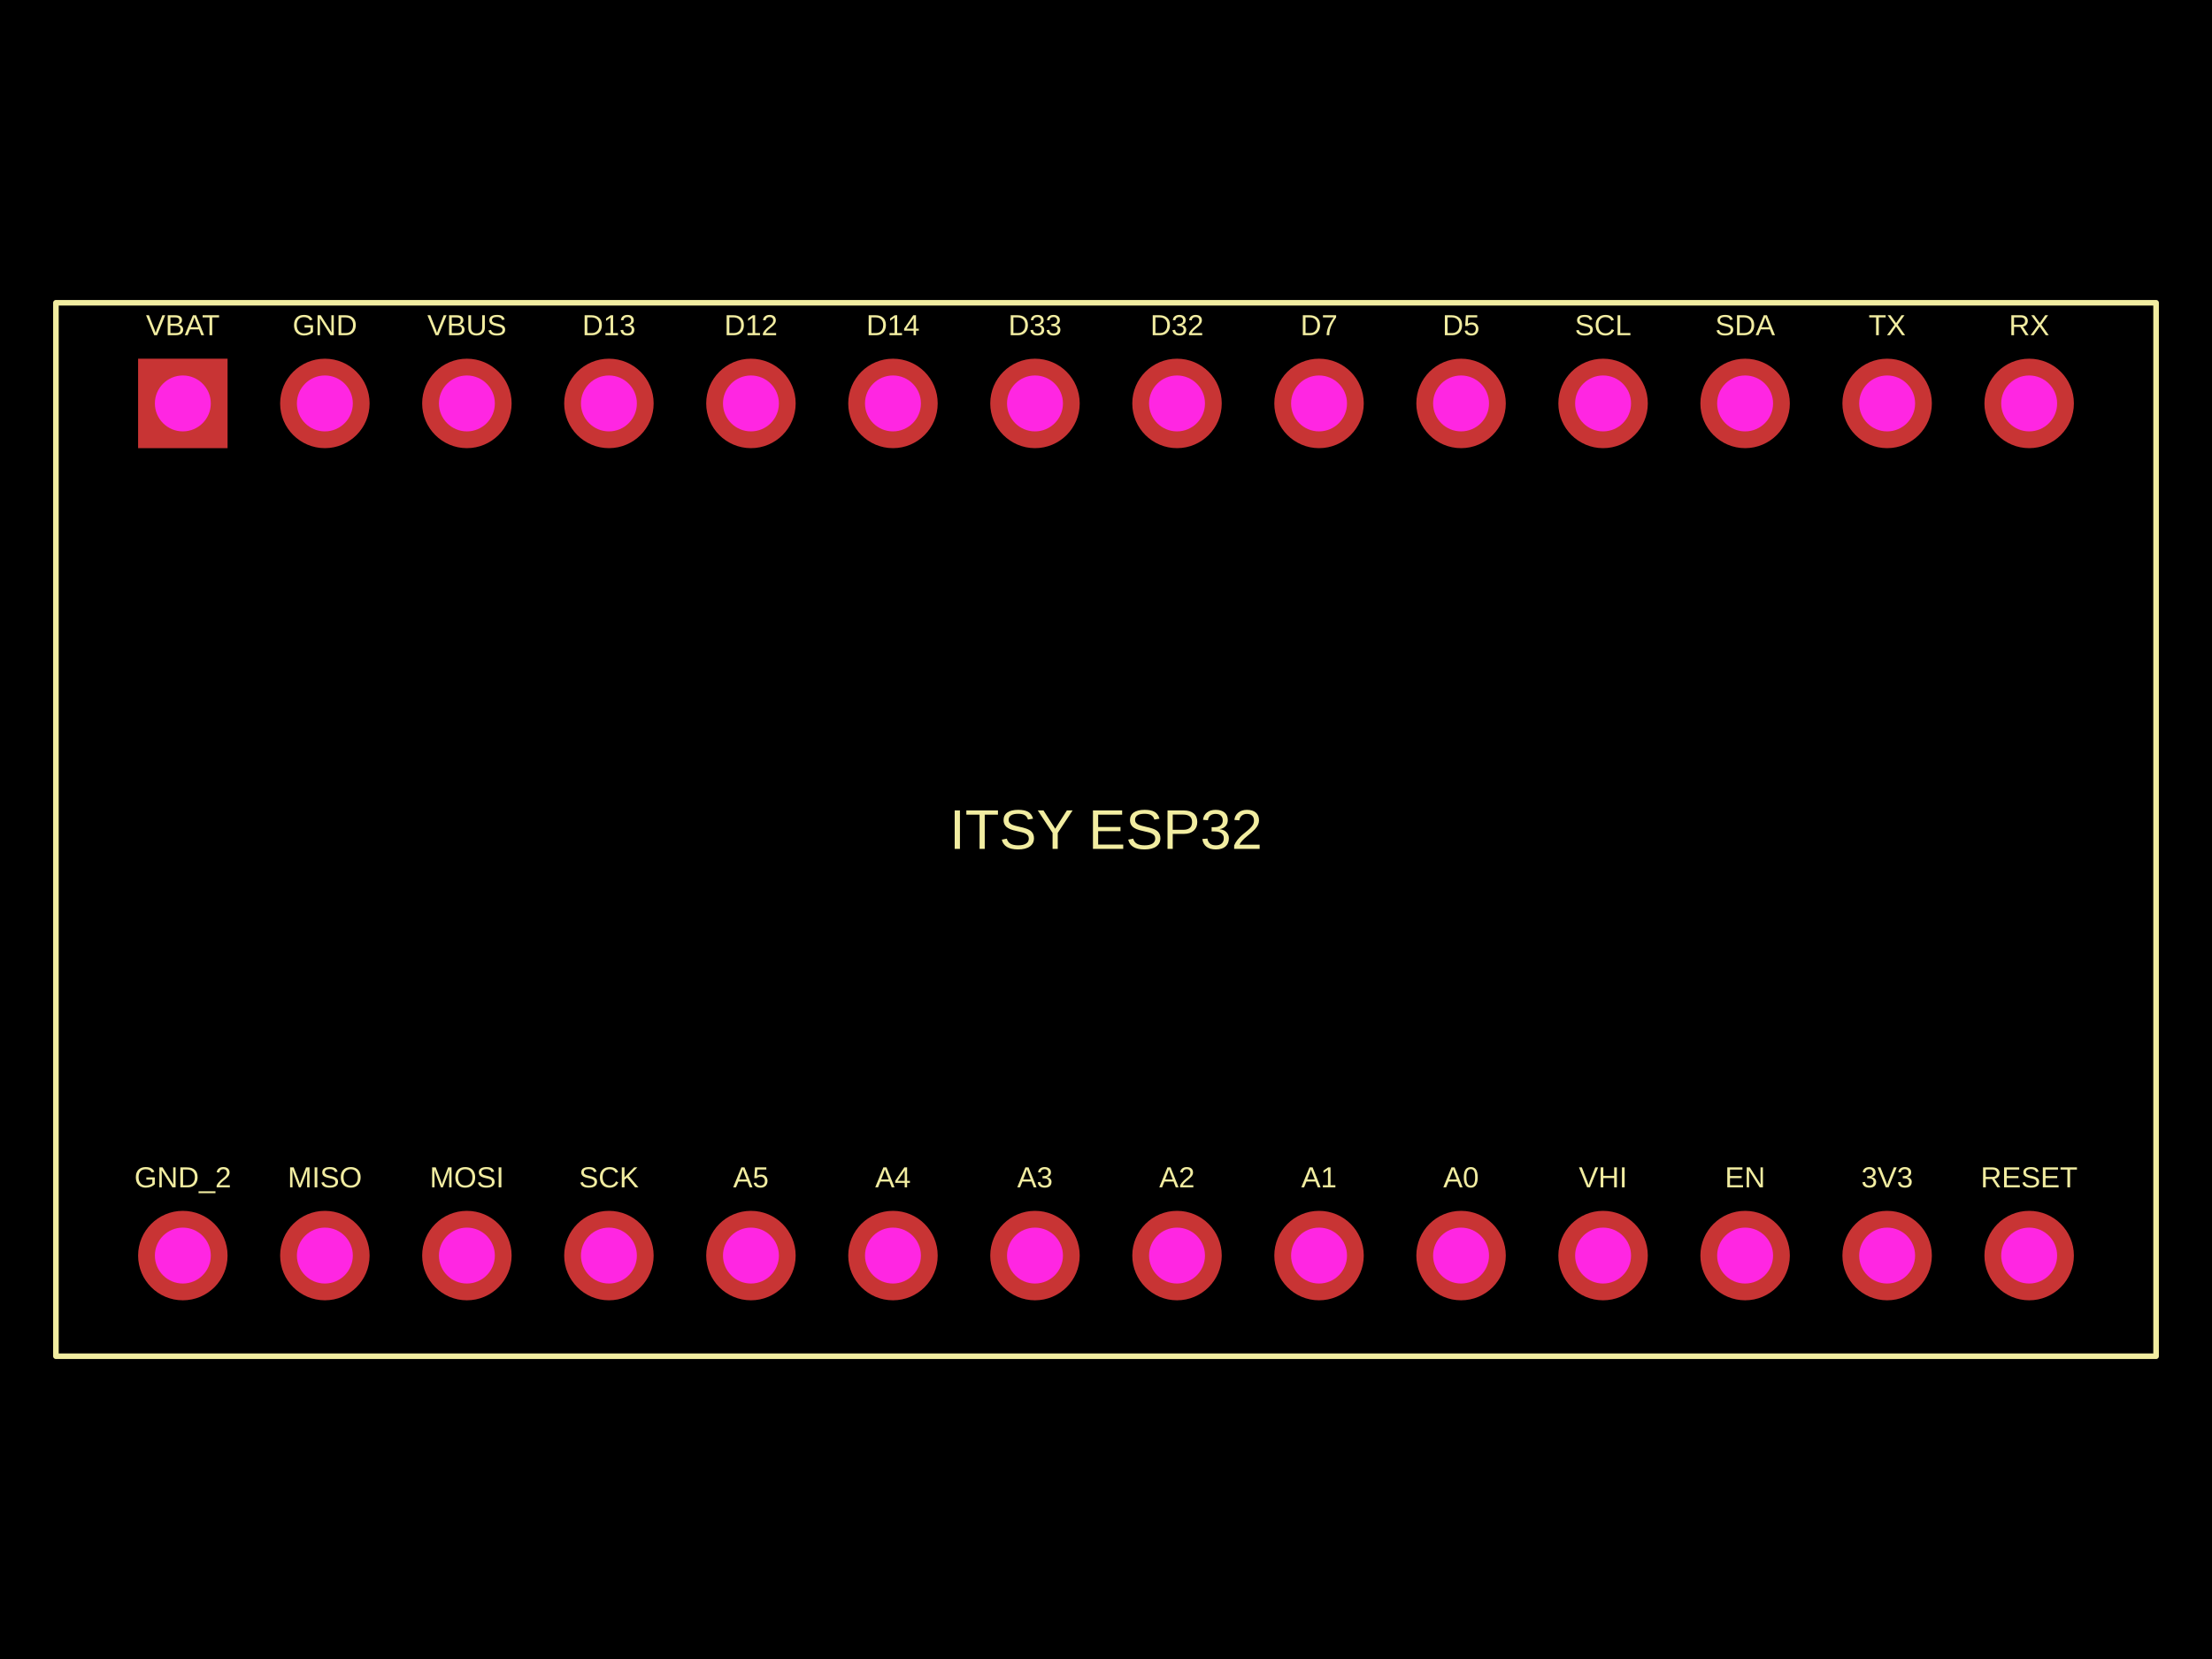
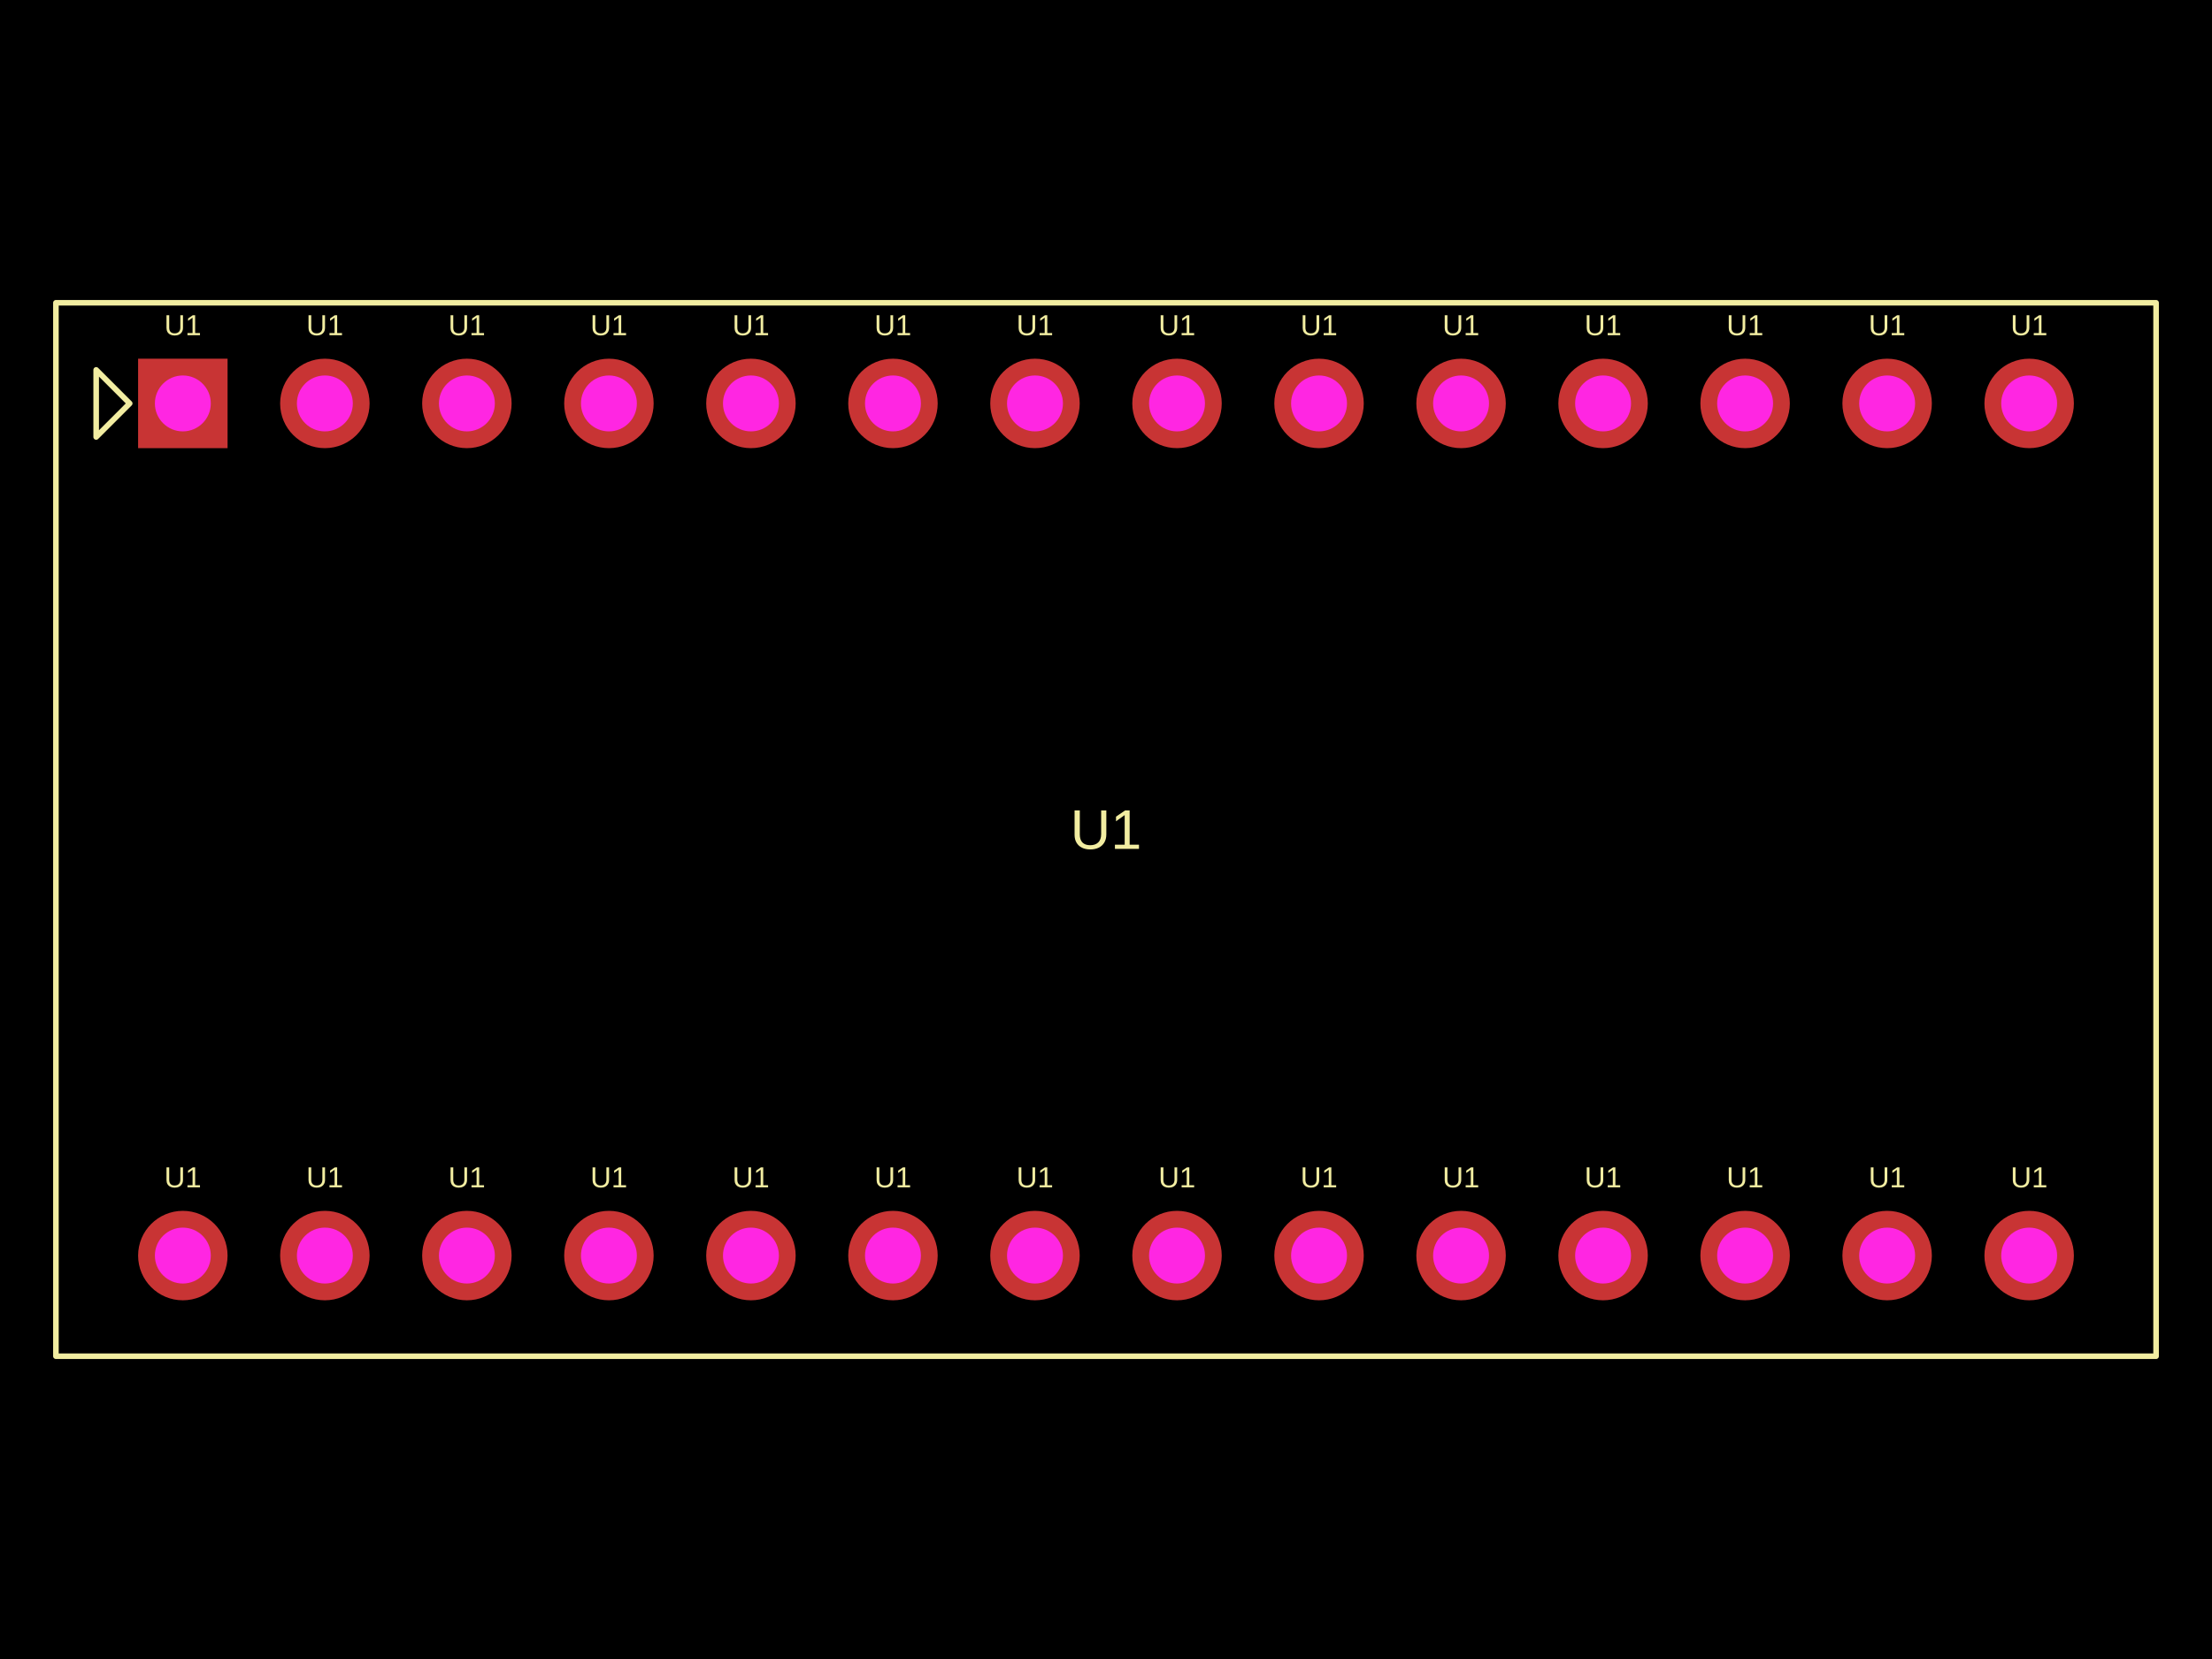
<svg xmlns="http://www.w3.org/2000/svg" width="800" height="600" data-software-used-string="@tscircuit/core@0.0.1580">
  <style />
  <rect class="boundary" x="0" y="0" fill="#000" width="800" height="600" data-type="pcb_background" data-pcb-layer="global" />
  <rect class="pcb-boundary" fill="none" stroke="#fff" stroke-width="0.3" x="20.222" y="109.505" width="759.555" height="380.991" data-type="pcb_boundary" data-pcb-layer="global" />
-   <text x="0" y="0" dx="0" dy="0" fill="#f2eda1" font-family="Arial, sans-serif" font-size="10.516" text-anchor="middle" dominant-baseline="central" transform="matrix(1,0,0,1,66.1274,117.5935)" class="pcb-silkscreen-text pcb-silkscreen-top" data-pcb-silkscreen-text-id="pcb_silkscreen_text_0" stroke="none" data-type="pcb_silkscreen_text" data-pcb-layer="top">VBAT</text>
-   <text x="0" y="0" dx="0" dy="0" fill="#f2eda1" font-family="Arial, sans-serif" font-size="10.516" text-anchor="middle" dominant-baseline="central" transform="matrix(1,0,0,1,117.4924,117.5935)" class="pcb-silkscreen-text pcb-silkscreen-top" data-pcb-silkscreen-text-id="pcb_silkscreen_text_1" stroke="none" data-type="pcb_silkscreen_text" data-pcb-layer="top">GND</text>
-   <text x="0" y="0" dx="0" dy="0" fill="#f2eda1" font-family="Arial, sans-serif" font-size="10.516" text-anchor="middle" dominant-baseline="central" transform="matrix(1,0,0,1,168.8574,117.5935)" class="pcb-silkscreen-text pcb-silkscreen-top" data-pcb-silkscreen-text-id="pcb_silkscreen_text_2" stroke="none" data-type="pcb_silkscreen_text" data-pcb-layer="top">VBUS</text>
-   <text x="0" y="0" dx="0" dy="0" fill="#f2eda1" font-family="Arial, sans-serif" font-size="10.516" text-anchor="middle" dominant-baseline="central" transform="matrix(1,0,0,1,220.2224,117.5935)" class="pcb-silkscreen-text pcb-silkscreen-top" data-pcb-silkscreen-text-id="pcb_silkscreen_text_3" stroke="none" data-type="pcb_silkscreen_text" data-pcb-layer="top">D13</text>
-   <text x="0" y="0" dx="0" dy="0" fill="#f2eda1" font-family="Arial, sans-serif" font-size="10.516" text-anchor="middle" dominant-baseline="central" transform="matrix(1,0,0,1,271.5875,117.5935)" class="pcb-silkscreen-text pcb-silkscreen-top" data-pcb-silkscreen-text-id="pcb_silkscreen_text_4" stroke="none" data-type="pcb_silkscreen_text" data-pcb-layer="top">D12</text>
-   <text x="0" y="0" dx="0" dy="0" fill="#f2eda1" font-family="Arial, sans-serif" font-size="10.516" text-anchor="middle" dominant-baseline="central" transform="matrix(1,0,0,1,322.9525,117.5935)" class="pcb-silkscreen-text pcb-silkscreen-top" data-pcb-silkscreen-text-id="pcb_silkscreen_text_5" stroke="none" data-type="pcb_silkscreen_text" data-pcb-layer="top">D14</text>
-   <text x="0" y="0" dx="0" dy="0" fill="#f2eda1" font-family="Arial, sans-serif" font-size="10.516" text-anchor="middle" dominant-baseline="central" transform="matrix(1,0,0,1,374.3175,117.5935)" class="pcb-silkscreen-text pcb-silkscreen-top" data-pcb-silkscreen-text-id="pcb_silkscreen_text_6" stroke="none" data-type="pcb_silkscreen_text" data-pcb-layer="top">D33</text>
-   <text x="0" y="0" dx="0" dy="0" fill="#f2eda1" font-family="Arial, sans-serif" font-size="10.516" text-anchor="middle" dominant-baseline="central" transform="matrix(1,0,0,1,425.6825,117.5935)" class="pcb-silkscreen-text pcb-silkscreen-top" data-pcb-silkscreen-text-id="pcb_silkscreen_text_7" stroke="none" data-type="pcb_silkscreen_text" data-pcb-layer="top">D32</text>
-   <text x="0" y="0" dx="0" dy="0" fill="#f2eda1" font-family="Arial, sans-serif" font-size="10.516" text-anchor="middle" dominant-baseline="central" transform="matrix(1,0,0,1,477.0475,117.5935)" class="pcb-silkscreen-text pcb-silkscreen-top" data-pcb-silkscreen-text-id="pcb_silkscreen_text_8" stroke="none" data-type="pcb_silkscreen_text" data-pcb-layer="top">D7</text>
-   <text x="0" y="0" dx="0" dy="0" fill="#f2eda1" font-family="Arial, sans-serif" font-size="10.516" text-anchor="middle" dominant-baseline="central" transform="matrix(1,0,0,1,528.4125,117.5935)" class="pcb-silkscreen-text pcb-silkscreen-top" data-pcb-silkscreen-text-id="pcb_silkscreen_text_9" stroke="none" data-type="pcb_silkscreen_text" data-pcb-layer="top">D5</text>
-   <text x="0" y="0" dx="0" dy="0" fill="#f2eda1" font-family="Arial, sans-serif" font-size="10.516" text-anchor="middle" dominant-baseline="central" transform="matrix(1,0,0,1,579.7776,117.5935)" class="pcb-silkscreen-text pcb-silkscreen-top" data-pcb-silkscreen-text-id="pcb_silkscreen_text_10" stroke="none" data-type="pcb_silkscreen_text" data-pcb-layer="top">SCL</text>
-   <text x="0" y="0" dx="0" dy="0" fill="#f2eda1" font-family="Arial, sans-serif" font-size="10.516" text-anchor="middle" dominant-baseline="central" transform="matrix(1,0,0,1,631.1426,117.5935)" class="pcb-silkscreen-text pcb-silkscreen-top" data-pcb-silkscreen-text-id="pcb_silkscreen_text_11" stroke="none" data-type="pcb_silkscreen_text" data-pcb-layer="top">SDA</text>
-   <text x="0" y="0" dx="0" dy="0" fill="#f2eda1" font-family="Arial, sans-serif" font-size="10.516" text-anchor="middle" dominant-baseline="central" transform="matrix(1,0,0,1,682.5076,117.5935)" class="pcb-silkscreen-text pcb-silkscreen-top" data-pcb-silkscreen-text-id="pcb_silkscreen_text_12" stroke="none" data-type="pcb_silkscreen_text" data-pcb-layer="top">TX</text>
-   <text x="0" y="0" dx="0" dy="0" fill="#f2eda1" font-family="Arial, sans-serif" font-size="10.516" text-anchor="middle" dominant-baseline="central" transform="matrix(1,0,0,1,733.8726,117.5935)" class="pcb-silkscreen-text pcb-silkscreen-top" data-pcb-silkscreen-text-id="pcb_silkscreen_text_13" stroke="none" data-type="pcb_silkscreen_text" data-pcb-layer="top">RX</text>
-   <text x="0" y="0" dx="0" dy="0" fill="#f2eda1" font-family="Arial, sans-serif" font-size="10.516" text-anchor="middle" dominant-baseline="central" transform="matrix(1,0,0,1,66.1274,425.7836)" class="pcb-silkscreen-text pcb-silkscreen-top" data-pcb-silkscreen-text-id="pcb_silkscreen_text_14" stroke="none" data-type="pcb_silkscreen_text" data-pcb-layer="top">GND_2</text>
-   <text x="0" y="0" dx="0" dy="0" fill="#f2eda1" font-family="Arial, sans-serif" font-size="10.516" text-anchor="middle" dominant-baseline="central" transform="matrix(1,0,0,1,117.4924,425.7836)" class="pcb-silkscreen-text pcb-silkscreen-top" data-pcb-silkscreen-text-id="pcb_silkscreen_text_15" stroke="none" data-type="pcb_silkscreen_text" data-pcb-layer="top">MISO</text>
-   <text x="0" y="0" dx="0" dy="0" fill="#f2eda1" font-family="Arial, sans-serif" font-size="10.516" text-anchor="middle" dominant-baseline="central" transform="matrix(1,0,0,1,168.8574,425.7836)" class="pcb-silkscreen-text pcb-silkscreen-top" data-pcb-silkscreen-text-id="pcb_silkscreen_text_16" stroke="none" data-type="pcb_silkscreen_text" data-pcb-layer="top">MOSI</text>
-   <text x="0" y="0" dx="0" dy="0" fill="#f2eda1" font-family="Arial, sans-serif" font-size="10.516" text-anchor="middle" dominant-baseline="central" transform="matrix(1,0,0,1,220.2224,425.7836)" class="pcb-silkscreen-text pcb-silkscreen-top" data-pcb-silkscreen-text-id="pcb_silkscreen_text_17" stroke="none" data-type="pcb_silkscreen_text" data-pcb-layer="top">SCK</text>
-   <text x="0" y="0" dx="0" dy="0" fill="#f2eda1" font-family="Arial, sans-serif" font-size="10.516" text-anchor="middle" dominant-baseline="central" transform="matrix(1,0,0,1,271.5875,425.7836)" class="pcb-silkscreen-text pcb-silkscreen-top" data-pcb-silkscreen-text-id="pcb_silkscreen_text_18" stroke="none" data-type="pcb_silkscreen_text" data-pcb-layer="top">A5</text>
-   <text x="0" y="0" dx="0" dy="0" fill="#f2eda1" font-family="Arial, sans-serif" font-size="10.516" text-anchor="middle" dominant-baseline="central" transform="matrix(1,0,0,1,322.9525,425.7836)" class="pcb-silkscreen-text pcb-silkscreen-top" data-pcb-silkscreen-text-id="pcb_silkscreen_text_19" stroke="none" data-type="pcb_silkscreen_text" data-pcb-layer="top">A4</text>
-   <text x="0" y="0" dx="0" dy="0" fill="#f2eda1" font-family="Arial, sans-serif" font-size="10.516" text-anchor="middle" dominant-baseline="central" transform="matrix(1,0,0,1,374.3175,425.7836)" class="pcb-silkscreen-text pcb-silkscreen-top" data-pcb-silkscreen-text-id="pcb_silkscreen_text_20" stroke="none" data-type="pcb_silkscreen_text" data-pcb-layer="top">A3</text>
-   <text x="0" y="0" dx="0" dy="0" fill="#f2eda1" font-family="Arial, sans-serif" font-size="10.516" text-anchor="middle" dominant-baseline="central" transform="matrix(1,0,0,1,425.6825,425.7836)" class="pcb-silkscreen-text pcb-silkscreen-top" data-pcb-silkscreen-text-id="pcb_silkscreen_text_21" stroke="none" data-type="pcb_silkscreen_text" data-pcb-layer="top">A2</text>
-   <text x="0" y="0" dx="0" dy="0" fill="#f2eda1" font-family="Arial, sans-serif" font-size="10.516" text-anchor="middle" dominant-baseline="central" transform="matrix(1,0,0,1,477.0475,425.7836)" class="pcb-silkscreen-text pcb-silkscreen-top" data-pcb-silkscreen-text-id="pcb_silkscreen_text_22" stroke="none" data-type="pcb_silkscreen_text" data-pcb-layer="top">A1</text>
-   <text x="0" y="0" dx="0" dy="0" fill="#f2eda1" font-family="Arial, sans-serif" font-size="10.516" text-anchor="middle" dominant-baseline="central" transform="matrix(1,0,0,1,528.4125,425.7836)" class="pcb-silkscreen-text pcb-silkscreen-top" data-pcb-silkscreen-text-id="pcb_silkscreen_text_23" stroke="none" data-type="pcb_silkscreen_text" data-pcb-layer="top">A0</text>
-   <text x="0" y="0" dx="0" dy="0" fill="#f2eda1" font-family="Arial, sans-serif" font-size="10.516" text-anchor="middle" dominant-baseline="central" transform="matrix(1,0,0,1,579.7776,425.7836)" class="pcb-silkscreen-text pcb-silkscreen-top" data-pcb-silkscreen-text-id="pcb_silkscreen_text_24" stroke="none" data-type="pcb_silkscreen_text" data-pcb-layer="top">VHI</text>
-   <text x="0" y="0" dx="0" dy="0" fill="#f2eda1" font-family="Arial, sans-serif" font-size="10.516" text-anchor="middle" dominant-baseline="central" transform="matrix(1,0,0,1,631.1426,425.7836)" class="pcb-silkscreen-text pcb-silkscreen-top" data-pcb-silkscreen-text-id="pcb_silkscreen_text_25" stroke="none" data-type="pcb_silkscreen_text" data-pcb-layer="top">EN</text>
-   <text x="0" y="0" dx="0" dy="0" fill="#f2eda1" font-family="Arial, sans-serif" font-size="10.516" text-anchor="middle" dominant-baseline="central" transform="matrix(1,0,0,1,682.5076,425.7836)" class="pcb-silkscreen-text pcb-silkscreen-top" data-pcb-silkscreen-text-id="pcb_silkscreen_text_26" stroke="none" data-type="pcb_silkscreen_text" data-pcb-layer="top">3V3</text>
-   <text x="0" y="0" dx="0" dy="0" fill="#f2eda1" font-family="Arial, sans-serif" font-size="10.516" text-anchor="middle" dominant-baseline="central" transform="matrix(1,0,0,1,733.8726,425.7836)" class="pcb-silkscreen-text pcb-silkscreen-top" data-pcb-silkscreen-text-id="pcb_silkscreen_text_27" stroke="none" data-type="pcb_silkscreen_text" data-pcb-layer="top">RESET</text>
+   <text x="0" y="0" dx="0" dy="0" fill="#f2eda1" font-family="Arial, sans-serif" font-size="10.516" text-anchor="middle" dominant-baseline="central" transform="matrix(1,0,0,1,66.1274,117.5935)" class="pcb-silkscreen-text pcb-silkscreen-top" data-pcb-silkscreen-text-id="pcb_silkscreen_text_0" stroke="none" data-type="pcb_silkscreen_text" data-pcb-layer="top">U1</text>
+   <text x="0" y="0" dx="0" dy="0" fill="#f2eda1" font-family="Arial, sans-serif" font-size="10.516" text-anchor="middle" dominant-baseline="central" transform="matrix(1,0,0,1,117.4924,117.5935)" class="pcb-silkscreen-text pcb-silkscreen-top" data-pcb-silkscreen-text-id="pcb_silkscreen_text_1" stroke="none" data-type="pcb_silkscreen_text" data-pcb-layer="top">U1</text>
+   <text x="0" y="0" dx="0" dy="0" fill="#f2eda1" font-family="Arial, sans-serif" font-size="10.516" text-anchor="middle" dominant-baseline="central" transform="matrix(1,0,0,1,168.8574,117.5935)" class="pcb-silkscreen-text pcb-silkscreen-top" data-pcb-silkscreen-text-id="pcb_silkscreen_text_2" stroke="none" data-type="pcb_silkscreen_text" data-pcb-layer="top">U1</text>
+   <text x="0" y="0" dx="0" dy="0" fill="#f2eda1" font-family="Arial, sans-serif" font-size="10.516" text-anchor="middle" dominant-baseline="central" transform="matrix(1,0,0,1,220.2224,117.5935)" class="pcb-silkscreen-text pcb-silkscreen-top" data-pcb-silkscreen-text-id="pcb_silkscreen_text_3" stroke="none" data-type="pcb_silkscreen_text" data-pcb-layer="top">U1</text>
+   <text x="0" y="0" dx="0" dy="0" fill="#f2eda1" font-family="Arial, sans-serif" font-size="10.516" text-anchor="middle" dominant-baseline="central" transform="matrix(1,0,0,1,271.5875,117.5935)" class="pcb-silkscreen-text pcb-silkscreen-top" data-pcb-silkscreen-text-id="pcb_silkscreen_text_4" stroke="none" data-type="pcb_silkscreen_text" data-pcb-layer="top">U1</text>
+   <text x="0" y="0" dx="0" dy="0" fill="#f2eda1" font-family="Arial, sans-serif" font-size="10.516" text-anchor="middle" dominant-baseline="central" transform="matrix(1,0,0,1,322.9525,117.5935)" class="pcb-silkscreen-text pcb-silkscreen-top" data-pcb-silkscreen-text-id="pcb_silkscreen_text_5" stroke="none" data-type="pcb_silkscreen_text" data-pcb-layer="top">U1</text>
+   <text x="0" y="0" dx="0" dy="0" fill="#f2eda1" font-family="Arial, sans-serif" font-size="10.516" text-anchor="middle" dominant-baseline="central" transform="matrix(1,0,0,1,374.3175,117.5935)" class="pcb-silkscreen-text pcb-silkscreen-top" data-pcb-silkscreen-text-id="pcb_silkscreen_text_6" stroke="none" data-type="pcb_silkscreen_text" data-pcb-layer="top">U1</text>
+   <text x="0" y="0" dx="0" dy="0" fill="#f2eda1" font-family="Arial, sans-serif" font-size="10.516" text-anchor="middle" dominant-baseline="central" transform="matrix(1,0,0,1,425.6825,117.5935)" class="pcb-silkscreen-text pcb-silkscreen-top" data-pcb-silkscreen-text-id="pcb_silkscreen_text_7" stroke="none" data-type="pcb_silkscreen_text" data-pcb-layer="top">U1</text>
+   <text x="0" y="0" dx="0" dy="0" fill="#f2eda1" font-family="Arial, sans-serif" font-size="10.516" text-anchor="middle" dominant-baseline="central" transform="matrix(1,0,0,1,477.0475,117.5935)" class="pcb-silkscreen-text pcb-silkscreen-top" data-pcb-silkscreen-text-id="pcb_silkscreen_text_8" stroke="none" data-type="pcb_silkscreen_text" data-pcb-layer="top">U1</text>
+   <text x="0" y="0" dx="0" dy="0" fill="#f2eda1" font-family="Arial, sans-serif" font-size="10.516" text-anchor="middle" dominant-baseline="central" transform="matrix(1,0,0,1,528.4125,117.5935)" class="pcb-silkscreen-text pcb-silkscreen-top" data-pcb-silkscreen-text-id="pcb_silkscreen_text_9" stroke="none" data-type="pcb_silkscreen_text" data-pcb-layer="top">U1</text>
+   <text x="0" y="0" dx="0" dy="0" fill="#f2eda1" font-family="Arial, sans-serif" font-size="10.516" text-anchor="middle" dominant-baseline="central" transform="matrix(1,0,0,1,579.7776,117.5935)" class="pcb-silkscreen-text pcb-silkscreen-top" data-pcb-silkscreen-text-id="pcb_silkscreen_text_10" stroke="none" data-type="pcb_silkscreen_text" data-pcb-layer="top">U1</text>
+   <text x="0" y="0" dx="0" dy="0" fill="#f2eda1" font-family="Arial, sans-serif" font-size="10.516" text-anchor="middle" dominant-baseline="central" transform="matrix(1,0,0,1,631.1426,117.5935)" class="pcb-silkscreen-text pcb-silkscreen-top" data-pcb-silkscreen-text-id="pcb_silkscreen_text_11" stroke="none" data-type="pcb_silkscreen_text" data-pcb-layer="top">U1</text>
+   <text x="0" y="0" dx="0" dy="0" fill="#f2eda1" font-family="Arial, sans-serif" font-size="10.516" text-anchor="middle" dominant-baseline="central" transform="matrix(1,0,0,1,682.5076,117.5935)" class="pcb-silkscreen-text pcb-silkscreen-top" data-pcb-silkscreen-text-id="pcb_silkscreen_text_12" stroke="none" data-type="pcb_silkscreen_text" data-pcb-layer="top">U1</text>
+   <text x="0" y="0" dx="0" dy="0" fill="#f2eda1" font-family="Arial, sans-serif" font-size="10.516" text-anchor="middle" dominant-baseline="central" transform="matrix(1,0,0,1,733.8726,117.5935)" class="pcb-silkscreen-text pcb-silkscreen-top" data-pcb-silkscreen-text-id="pcb_silkscreen_text_13" stroke="none" data-type="pcb_silkscreen_text" data-pcb-layer="top">U1</text>
+   <text x="0" y="0" dx="0" dy="0" fill="#f2eda1" font-family="Arial, sans-serif" font-size="10.516" text-anchor="middle" dominant-baseline="central" transform="matrix(1,0,0,1,66.1274,425.7836)" class="pcb-silkscreen-text pcb-silkscreen-top" data-pcb-silkscreen-text-id="pcb_silkscreen_text_14" stroke="none" data-type="pcb_silkscreen_text" data-pcb-layer="top">U1</text>
+   <text x="0" y="0" dx="0" dy="0" fill="#f2eda1" font-family="Arial, sans-serif" font-size="10.516" text-anchor="middle" dominant-baseline="central" transform="matrix(1,0,0,1,117.4924,425.7836)" class="pcb-silkscreen-text pcb-silkscreen-top" data-pcb-silkscreen-text-id="pcb_silkscreen_text_15" stroke="none" data-type="pcb_silkscreen_text" data-pcb-layer="top">U1</text>
+   <text x="0" y="0" dx="0" dy="0" fill="#f2eda1" font-family="Arial, sans-serif" font-size="10.516" text-anchor="middle" dominant-baseline="central" transform="matrix(1,0,0,1,168.8574,425.7836)" class="pcb-silkscreen-text pcb-silkscreen-top" data-pcb-silkscreen-text-id="pcb_silkscreen_text_16" stroke="none" data-type="pcb_silkscreen_text" data-pcb-layer="top">U1</text>
+   <text x="0" y="0" dx="0" dy="0" fill="#f2eda1" font-family="Arial, sans-serif" font-size="10.516" text-anchor="middle" dominant-baseline="central" transform="matrix(1,0,0,1,220.2224,425.7836)" class="pcb-silkscreen-text pcb-silkscreen-top" data-pcb-silkscreen-text-id="pcb_silkscreen_text_17" stroke="none" data-type="pcb_silkscreen_text" data-pcb-layer="top">U1</text>
+   <text x="0" y="0" dx="0" dy="0" fill="#f2eda1" font-family="Arial, sans-serif" font-size="10.516" text-anchor="middle" dominant-baseline="central" transform="matrix(1,0,0,1,271.5875,425.7836)" class="pcb-silkscreen-text pcb-silkscreen-top" data-pcb-silkscreen-text-id="pcb_silkscreen_text_18" stroke="none" data-type="pcb_silkscreen_text" data-pcb-layer="top">U1</text>
+   <text x="0" y="0" dx="0" dy="0" fill="#f2eda1" font-family="Arial, sans-serif" font-size="10.516" text-anchor="middle" dominant-baseline="central" transform="matrix(1,0,0,1,322.9525,425.7836)" class="pcb-silkscreen-text pcb-silkscreen-top" data-pcb-silkscreen-text-id="pcb_silkscreen_text_19" stroke="none" data-type="pcb_silkscreen_text" data-pcb-layer="top">U1</text>
+   <text x="0" y="0" dx="0" dy="0" fill="#f2eda1" font-family="Arial, sans-serif" font-size="10.516" text-anchor="middle" dominant-baseline="central" transform="matrix(1,0,0,1,374.3175,425.7836)" class="pcb-silkscreen-text pcb-silkscreen-top" data-pcb-silkscreen-text-id="pcb_silkscreen_text_20" stroke="none" data-type="pcb_silkscreen_text" data-pcb-layer="top">U1</text>
+   <text x="0" y="0" dx="0" dy="0" fill="#f2eda1" font-family="Arial, sans-serif" font-size="10.516" text-anchor="middle" dominant-baseline="central" transform="matrix(1,0,0,1,425.6825,425.7836)" class="pcb-silkscreen-text pcb-silkscreen-top" data-pcb-silkscreen-text-id="pcb_silkscreen_text_21" stroke="none" data-type="pcb_silkscreen_text" data-pcb-layer="top">U1</text>
+   <text x="0" y="0" dx="0" dy="0" fill="#f2eda1" font-family="Arial, sans-serif" font-size="10.516" text-anchor="middle" dominant-baseline="central" transform="matrix(1,0,0,1,477.0475,425.7836)" class="pcb-silkscreen-text pcb-silkscreen-top" data-pcb-silkscreen-text-id="pcb_silkscreen_text_22" stroke="none" data-type="pcb_silkscreen_text" data-pcb-layer="top">U1</text>
+   <text x="0" y="0" dx="0" dy="0" fill="#f2eda1" font-family="Arial, sans-serif" font-size="10.516" text-anchor="middle" dominant-baseline="central" transform="matrix(1,0,0,1,528.4125,425.7836)" class="pcb-silkscreen-text pcb-silkscreen-top" data-pcb-silkscreen-text-id="pcb_silkscreen_text_23" stroke="none" data-type="pcb_silkscreen_text" data-pcb-layer="top">U1</text>
+   <text x="0" y="0" dx="0" dy="0" fill="#f2eda1" font-family="Arial, sans-serif" font-size="10.516" text-anchor="middle" dominant-baseline="central" transform="matrix(1,0,0,1,579.7776,425.7836)" class="pcb-silkscreen-text pcb-silkscreen-top" data-pcb-silkscreen-text-id="pcb_silkscreen_text_24" stroke="none" data-type="pcb_silkscreen_text" data-pcb-layer="top">U1</text>
+   <text x="0" y="0" dx="0" dy="0" fill="#f2eda1" font-family="Arial, sans-serif" font-size="10.516" text-anchor="middle" dominant-baseline="central" transform="matrix(1,0,0,1,631.1426,425.7836)" class="pcb-silkscreen-text pcb-silkscreen-top" data-pcb-silkscreen-text-id="pcb_silkscreen_text_25" stroke="none" data-type="pcb_silkscreen_text" data-pcb-layer="top">U1</text>
+   <text x="0" y="0" dx="0" dy="0" fill="#f2eda1" font-family="Arial, sans-serif" font-size="10.516" text-anchor="middle" dominant-baseline="central" transform="matrix(1,0,0,1,682.5076,425.7836)" class="pcb-silkscreen-text pcb-silkscreen-top" data-pcb-silkscreen-text-id="pcb_silkscreen_text_26" stroke="none" data-type="pcb_silkscreen_text" data-pcb-layer="top">U1</text>
+   <text x="0" y="0" dx="0" dy="0" fill="#f2eda1" font-family="Arial, sans-serif" font-size="10.516" text-anchor="middle" dominant-baseline="central" transform="matrix(1,0,0,1,733.8726,425.7836)" class="pcb-silkscreen-text pcb-silkscreen-top" data-pcb-silkscreen-text-id="pcb_silkscreen_text_27" stroke="none" data-type="pcb_silkscreen_text" data-pcb-layer="top">U1</text>
  <path class="pcb-silkscreen pcb-silkscreen-top" d="M 20.222 490.495 L 779.778 490.495 L 779.778 109.505 L 20.222 109.505 L 20.222 490.495 Z" fill="none" stroke="#f2eda1" stroke-width="2.022" stroke-linecap="round" stroke-linejoin="round" data-pcb-component-id="pcb_component_0" data-pcb-silkscreen-path-id="pcb_silkscreen_path_0" data-type="pcb_silkscreen_path" data-pcb-layer="top" />
-   <text x="0" y="0" dx="0" dy="0" fill="#f2eda1" font-family="Arial, sans-serif" font-size="20.222" text-anchor="middle" dominant-baseline="central" transform="matrix(1,0,0,1,400,300)" class="pcb-silkscreen-text pcb-silkscreen-top" data-pcb-silkscreen-text-id="pcb_silkscreen_text_28" stroke="none" data-type="pcb_silkscreen_text" data-pcb-layer="top">ITSY ESP32</text>
+   <path class="pcb-silkscreen pcb-silkscreen-top" d="M 46.916 145.905 L 34.783 158.038 L 34.783 133.771 L 46.916 145.905 Z" fill="none" stroke="#f2eda1" stroke-width="2.022" stroke-linecap="round" stroke-linejoin="round" data-pcb-component-id="pcb_component_0" data-pcb-silkscreen-path-id="pcb_silkscreen_path_1" data-type="pcb_silkscreen_path" data-pcb-layer="top" />
+   <text x="0" y="0" dx="0" dy="0" fill="#f2eda1" font-family="Arial, sans-serif" font-size="20.222" text-anchor="middle" dominant-baseline="central" transform="matrix(1,0,0,1,400,300)" class="pcb-silkscreen-text pcb-silkscreen-top" data-pcb-silkscreen-text-id="pcb_silkscreen_text_28" stroke="none" data-type="pcb_silkscreen_text" data-pcb-layer="top">U1</text>
  <g data-type="pcb_plated_hole" data-pcb-layer="through" data-pad-name="U1.VBAT">
    <rect class="pcb-hole-outer-pad" fill="rgb(200, 52, 52)" x="49.949" y="129.727" width="32.356" height="32.356" data-type="pcb_plated_hole" data-pcb-layer="top" />
    <circle class="pcb-hole-inner" fill="#FF26E2" cx="66.127" cy="145.905" r="10.111" data-type="pcb_plated_hole_drill" data-pcb-layer="drill" />
  </g>
  <g data-type="pcb_plated_hole" data-pcb-layer="through" data-pad-name="U1.GND">
    <circle class="pcb-hole-outer" fill="rgb(200, 52, 52)" cx="117.492" cy="145.905" r="16.178" data-type="pcb_plated_hole" data-pcb-layer="top" />
    <circle class="pcb-hole-inner" fill="#FF26E2" cx="117.492" cy="145.905" r="10.111" data-type="pcb_plated_hole_drill" data-pcb-layer="drill" />
  </g>
  <g data-type="pcb_plated_hole" data-pcb-layer="through" data-pad-name="U1.VBUS">
    <circle class="pcb-hole-outer" fill="rgb(200, 52, 52)" cx="168.857" cy="145.905" r="16.178" data-type="pcb_plated_hole" data-pcb-layer="top" />
    <circle class="pcb-hole-inner" fill="#FF26E2" cx="168.857" cy="145.905" r="10.111" data-type="pcb_plated_hole_drill" data-pcb-layer="drill" />
  </g>
  <g data-type="pcb_plated_hole" data-pcb-layer="through" data-pad-name="U1.D13">
    <circle class="pcb-hole-outer" fill="rgb(200, 52, 52)" cx="220.222" cy="145.905" r="16.178" data-type="pcb_plated_hole" data-pcb-layer="top" />
    <circle class="pcb-hole-inner" fill="#FF26E2" cx="220.222" cy="145.905" r="10.111" data-type="pcb_plated_hole_drill" data-pcb-layer="drill" />
  </g>
  <g data-type="pcb_plated_hole" data-pcb-layer="through" data-pad-name="U1.D12">
    <circle class="pcb-hole-outer" fill="rgb(200, 52, 52)" cx="271.587" cy="145.905" r="16.178" data-type="pcb_plated_hole" data-pcb-layer="top" />
    <circle class="pcb-hole-inner" fill="#FF26E2" cx="271.587" cy="145.905" r="10.111" data-type="pcb_plated_hole_drill" data-pcb-layer="drill" />
  </g>
  <g data-type="pcb_plated_hole" data-pcb-layer="through" data-pad-name="U1.D14">
    <circle class="pcb-hole-outer" fill="rgb(200, 52, 52)" cx="322.952" cy="145.905" r="16.178" data-type="pcb_plated_hole" data-pcb-layer="top" />
    <circle class="pcb-hole-inner" fill="#FF26E2" cx="322.952" cy="145.905" r="10.111" data-type="pcb_plated_hole_drill" data-pcb-layer="drill" />
  </g>
  <g data-type="pcb_plated_hole" data-pcb-layer="through" data-pad-name="U1.D33">
    <circle class="pcb-hole-outer" fill="rgb(200, 52, 52)" cx="374.317" cy="145.905" r="16.178" data-type="pcb_plated_hole" data-pcb-layer="top" />
    <circle class="pcb-hole-inner" fill="#FF26E2" cx="374.317" cy="145.905" r="10.111" data-type="pcb_plated_hole_drill" data-pcb-layer="drill" />
  </g>
  <g data-type="pcb_plated_hole" data-pcb-layer="through" data-pad-name="U1.D32">
    <circle class="pcb-hole-outer" fill="rgb(200, 52, 52)" cx="425.683" cy="145.905" r="16.178" data-type="pcb_plated_hole" data-pcb-layer="top" />
    <circle class="pcb-hole-inner" fill="#FF26E2" cx="425.683" cy="145.905" r="10.111" data-type="pcb_plated_hole_drill" data-pcb-layer="drill" />
  </g>
  <g data-type="pcb_plated_hole" data-pcb-layer="through" data-pad-name="U1.D7">
    <circle class="pcb-hole-outer" fill="rgb(200, 52, 52)" cx="477.048" cy="145.905" r="16.178" data-type="pcb_plated_hole" data-pcb-layer="top" />
    <circle class="pcb-hole-inner" fill="#FF26E2" cx="477.048" cy="145.905" r="10.111" data-type="pcb_plated_hole_drill" data-pcb-layer="drill" />
  </g>
  <g data-type="pcb_plated_hole" data-pcb-layer="through" data-pad-name="U1.D5">
    <circle class="pcb-hole-outer" fill="rgb(200, 52, 52)" cx="528.413" cy="145.905" r="16.178" data-type="pcb_plated_hole" data-pcb-layer="top" />
    <circle class="pcb-hole-inner" fill="#FF26E2" cx="528.413" cy="145.905" r="10.111" data-type="pcb_plated_hole_drill" data-pcb-layer="drill" />
  </g>
  <g data-type="pcb_plated_hole" data-pcb-layer="through" data-pad-name="U1.SCL">
    <circle class="pcb-hole-outer" fill="rgb(200, 52, 52)" cx="579.778" cy="145.905" r="16.178" data-type="pcb_plated_hole" data-pcb-layer="top" />
    <circle class="pcb-hole-inner" fill="#FF26E2" cx="579.778" cy="145.905" r="10.111" data-type="pcb_plated_hole_drill" data-pcb-layer="drill" />
  </g>
  <g data-type="pcb_plated_hole" data-pcb-layer="through" data-pad-name="U1.SDA">
    <circle class="pcb-hole-outer" fill="rgb(200, 52, 52)" cx="631.143" cy="145.905" r="16.178" data-type="pcb_plated_hole" data-pcb-layer="top" />
    <circle class="pcb-hole-inner" fill="#FF26E2" cx="631.143" cy="145.905" r="10.111" data-type="pcb_plated_hole_drill" data-pcb-layer="drill" />
  </g>
  <g data-type="pcb_plated_hole" data-pcb-layer="through" data-pad-name="U1.TX">
    <circle class="pcb-hole-outer" fill="rgb(200, 52, 52)" cx="682.508" cy="145.905" r="16.178" data-type="pcb_plated_hole" data-pcb-layer="top" />
    <circle class="pcb-hole-inner" fill="#FF26E2" cx="682.508" cy="145.905" r="10.111" data-type="pcb_plated_hole_drill" data-pcb-layer="drill" />
  </g>
  <g data-type="pcb_plated_hole" data-pcb-layer="through" data-pad-name="U1.RX">
    <circle class="pcb-hole-outer" fill="rgb(200, 52, 52)" cx="733.873" cy="145.905" r="16.178" data-type="pcb_plated_hole" data-pcb-layer="top" />
    <circle class="pcb-hole-inner" fill="#FF26E2" cx="733.873" cy="145.905" r="10.111" data-type="pcb_plated_hole_drill" data-pcb-layer="drill" />
  </g>
  <g data-type="pcb_plated_hole" data-pcb-layer="through" data-pad-name="U1.GND_2">
    <circle class="pcb-hole-outer" fill="rgb(200, 52, 52)" cx="66.127" cy="454.095" r="16.178" data-type="pcb_plated_hole" data-pcb-layer="top" />
    <circle class="pcb-hole-inner" fill="#FF26E2" cx="66.127" cy="454.095" r="10.111" data-type="pcb_plated_hole_drill" data-pcb-layer="drill" />
  </g>
  <g data-type="pcb_plated_hole" data-pcb-layer="through" data-pad-name="U1.MISO">
    <circle class="pcb-hole-outer" fill="rgb(200, 52, 52)" cx="117.492" cy="454.095" r="16.178" data-type="pcb_plated_hole" data-pcb-layer="top" />
    <circle class="pcb-hole-inner" fill="#FF26E2" cx="117.492" cy="454.095" r="10.111" data-type="pcb_plated_hole_drill" data-pcb-layer="drill" />
  </g>
  <g data-type="pcb_plated_hole" data-pcb-layer="through" data-pad-name="U1.MOSI">
    <circle class="pcb-hole-outer" fill="rgb(200, 52, 52)" cx="168.857" cy="454.095" r="16.178" data-type="pcb_plated_hole" data-pcb-layer="top" />
    <circle class="pcb-hole-inner" fill="#FF26E2" cx="168.857" cy="454.095" r="10.111" data-type="pcb_plated_hole_drill" data-pcb-layer="drill" />
  </g>
  <g data-type="pcb_plated_hole" data-pcb-layer="through" data-pad-name="U1.SCK">
    <circle class="pcb-hole-outer" fill="rgb(200, 52, 52)" cx="220.222" cy="454.095" r="16.178" data-type="pcb_plated_hole" data-pcb-layer="top" />
    <circle class="pcb-hole-inner" fill="#FF26E2" cx="220.222" cy="454.095" r="10.111" data-type="pcb_plated_hole_drill" data-pcb-layer="drill" />
  </g>
  <g data-type="pcb_plated_hole" data-pcb-layer="through" data-pad-name="U1.A5">
    <circle class="pcb-hole-outer" fill="rgb(200, 52, 52)" cx="271.587" cy="454.095" r="16.178" data-type="pcb_plated_hole" data-pcb-layer="top" />
    <circle class="pcb-hole-inner" fill="#FF26E2" cx="271.587" cy="454.095" r="10.111" data-type="pcb_plated_hole_drill" data-pcb-layer="drill" />
  </g>
  <g data-type="pcb_plated_hole" data-pcb-layer="through" data-pad-name="U1.A4">
    <circle class="pcb-hole-outer" fill="rgb(200, 52, 52)" cx="322.952" cy="454.095" r="16.178" data-type="pcb_plated_hole" data-pcb-layer="top" />
    <circle class="pcb-hole-inner" fill="#FF26E2" cx="322.952" cy="454.095" r="10.111" data-type="pcb_plated_hole_drill" data-pcb-layer="drill" />
  </g>
  <g data-type="pcb_plated_hole" data-pcb-layer="through" data-pad-name="U1.A3">
    <circle class="pcb-hole-outer" fill="rgb(200, 52, 52)" cx="374.317" cy="454.095" r="16.178" data-type="pcb_plated_hole" data-pcb-layer="top" />
    <circle class="pcb-hole-inner" fill="#FF26E2" cx="374.317" cy="454.095" r="10.111" data-type="pcb_plated_hole_drill" data-pcb-layer="drill" />
  </g>
  <g data-type="pcb_plated_hole" data-pcb-layer="through" data-pad-name="U1.A2">
    <circle class="pcb-hole-outer" fill="rgb(200, 52, 52)" cx="425.683" cy="454.095" r="16.178" data-type="pcb_plated_hole" data-pcb-layer="top" />
    <circle class="pcb-hole-inner" fill="#FF26E2" cx="425.683" cy="454.095" r="10.111" data-type="pcb_plated_hole_drill" data-pcb-layer="drill" />
  </g>
  <g data-type="pcb_plated_hole" data-pcb-layer="through" data-pad-name="U1.A1">
    <circle class="pcb-hole-outer" fill="rgb(200, 52, 52)" cx="477.048" cy="454.095" r="16.178" data-type="pcb_plated_hole" data-pcb-layer="top" />
    <circle class="pcb-hole-inner" fill="#FF26E2" cx="477.048" cy="454.095" r="10.111" data-type="pcb_plated_hole_drill" data-pcb-layer="drill" />
  </g>
  <g data-type="pcb_plated_hole" data-pcb-layer="through" data-pad-name="U1.A0">
    <circle class="pcb-hole-outer" fill="rgb(200, 52, 52)" cx="528.413" cy="454.095" r="16.178" data-type="pcb_plated_hole" data-pcb-layer="top" />
    <circle class="pcb-hole-inner" fill="#FF26E2" cx="528.413" cy="454.095" r="10.111" data-type="pcb_plated_hole_drill" data-pcb-layer="drill" />
  </g>
  <g data-type="pcb_plated_hole" data-pcb-layer="through" data-pad-name="U1.VHI">
    <circle class="pcb-hole-outer" fill="rgb(200, 52, 52)" cx="579.778" cy="454.095" r="16.178" data-type="pcb_plated_hole" data-pcb-layer="top" />
    <circle class="pcb-hole-inner" fill="#FF26E2" cx="579.778" cy="454.095" r="10.111" data-type="pcb_plated_hole_drill" data-pcb-layer="drill" />
  </g>
  <g data-type="pcb_plated_hole" data-pcb-layer="through" data-pad-name="U1.EN">
    <circle class="pcb-hole-outer" fill="rgb(200, 52, 52)" cx="631.143" cy="454.095" r="16.178" data-type="pcb_plated_hole" data-pcb-layer="top" />
    <circle class="pcb-hole-inner" fill="#FF26E2" cx="631.143" cy="454.095" r="10.111" data-type="pcb_plated_hole_drill" data-pcb-layer="drill" />
  </g>
  <g data-type="pcb_plated_hole" data-pcb-layer="through" data-pad-name="U1.3V3">
    <circle class="pcb-hole-outer" fill="rgb(200, 52, 52)" cx="682.508" cy="454.095" r="16.178" data-type="pcb_plated_hole" data-pcb-layer="top" />
    <circle class="pcb-hole-inner" fill="#FF26E2" cx="682.508" cy="454.095" r="10.111" data-type="pcb_plated_hole_drill" data-pcb-layer="drill" />
  </g>
  <g data-type="pcb_plated_hole" data-pcb-layer="through" data-pad-name="U1.RESET">
    <circle class="pcb-hole-outer" fill="rgb(200, 52, 52)" cx="733.873" cy="454.095" r="16.178" data-type="pcb_plated_hole" data-pcb-layer="top" />
    <circle class="pcb-hole-inner" fill="#FF26E2" cx="733.873" cy="454.095" r="10.111" data-type="pcb_plated_hole_drill" data-pcb-layer="drill" />
  </g>
</svg>
